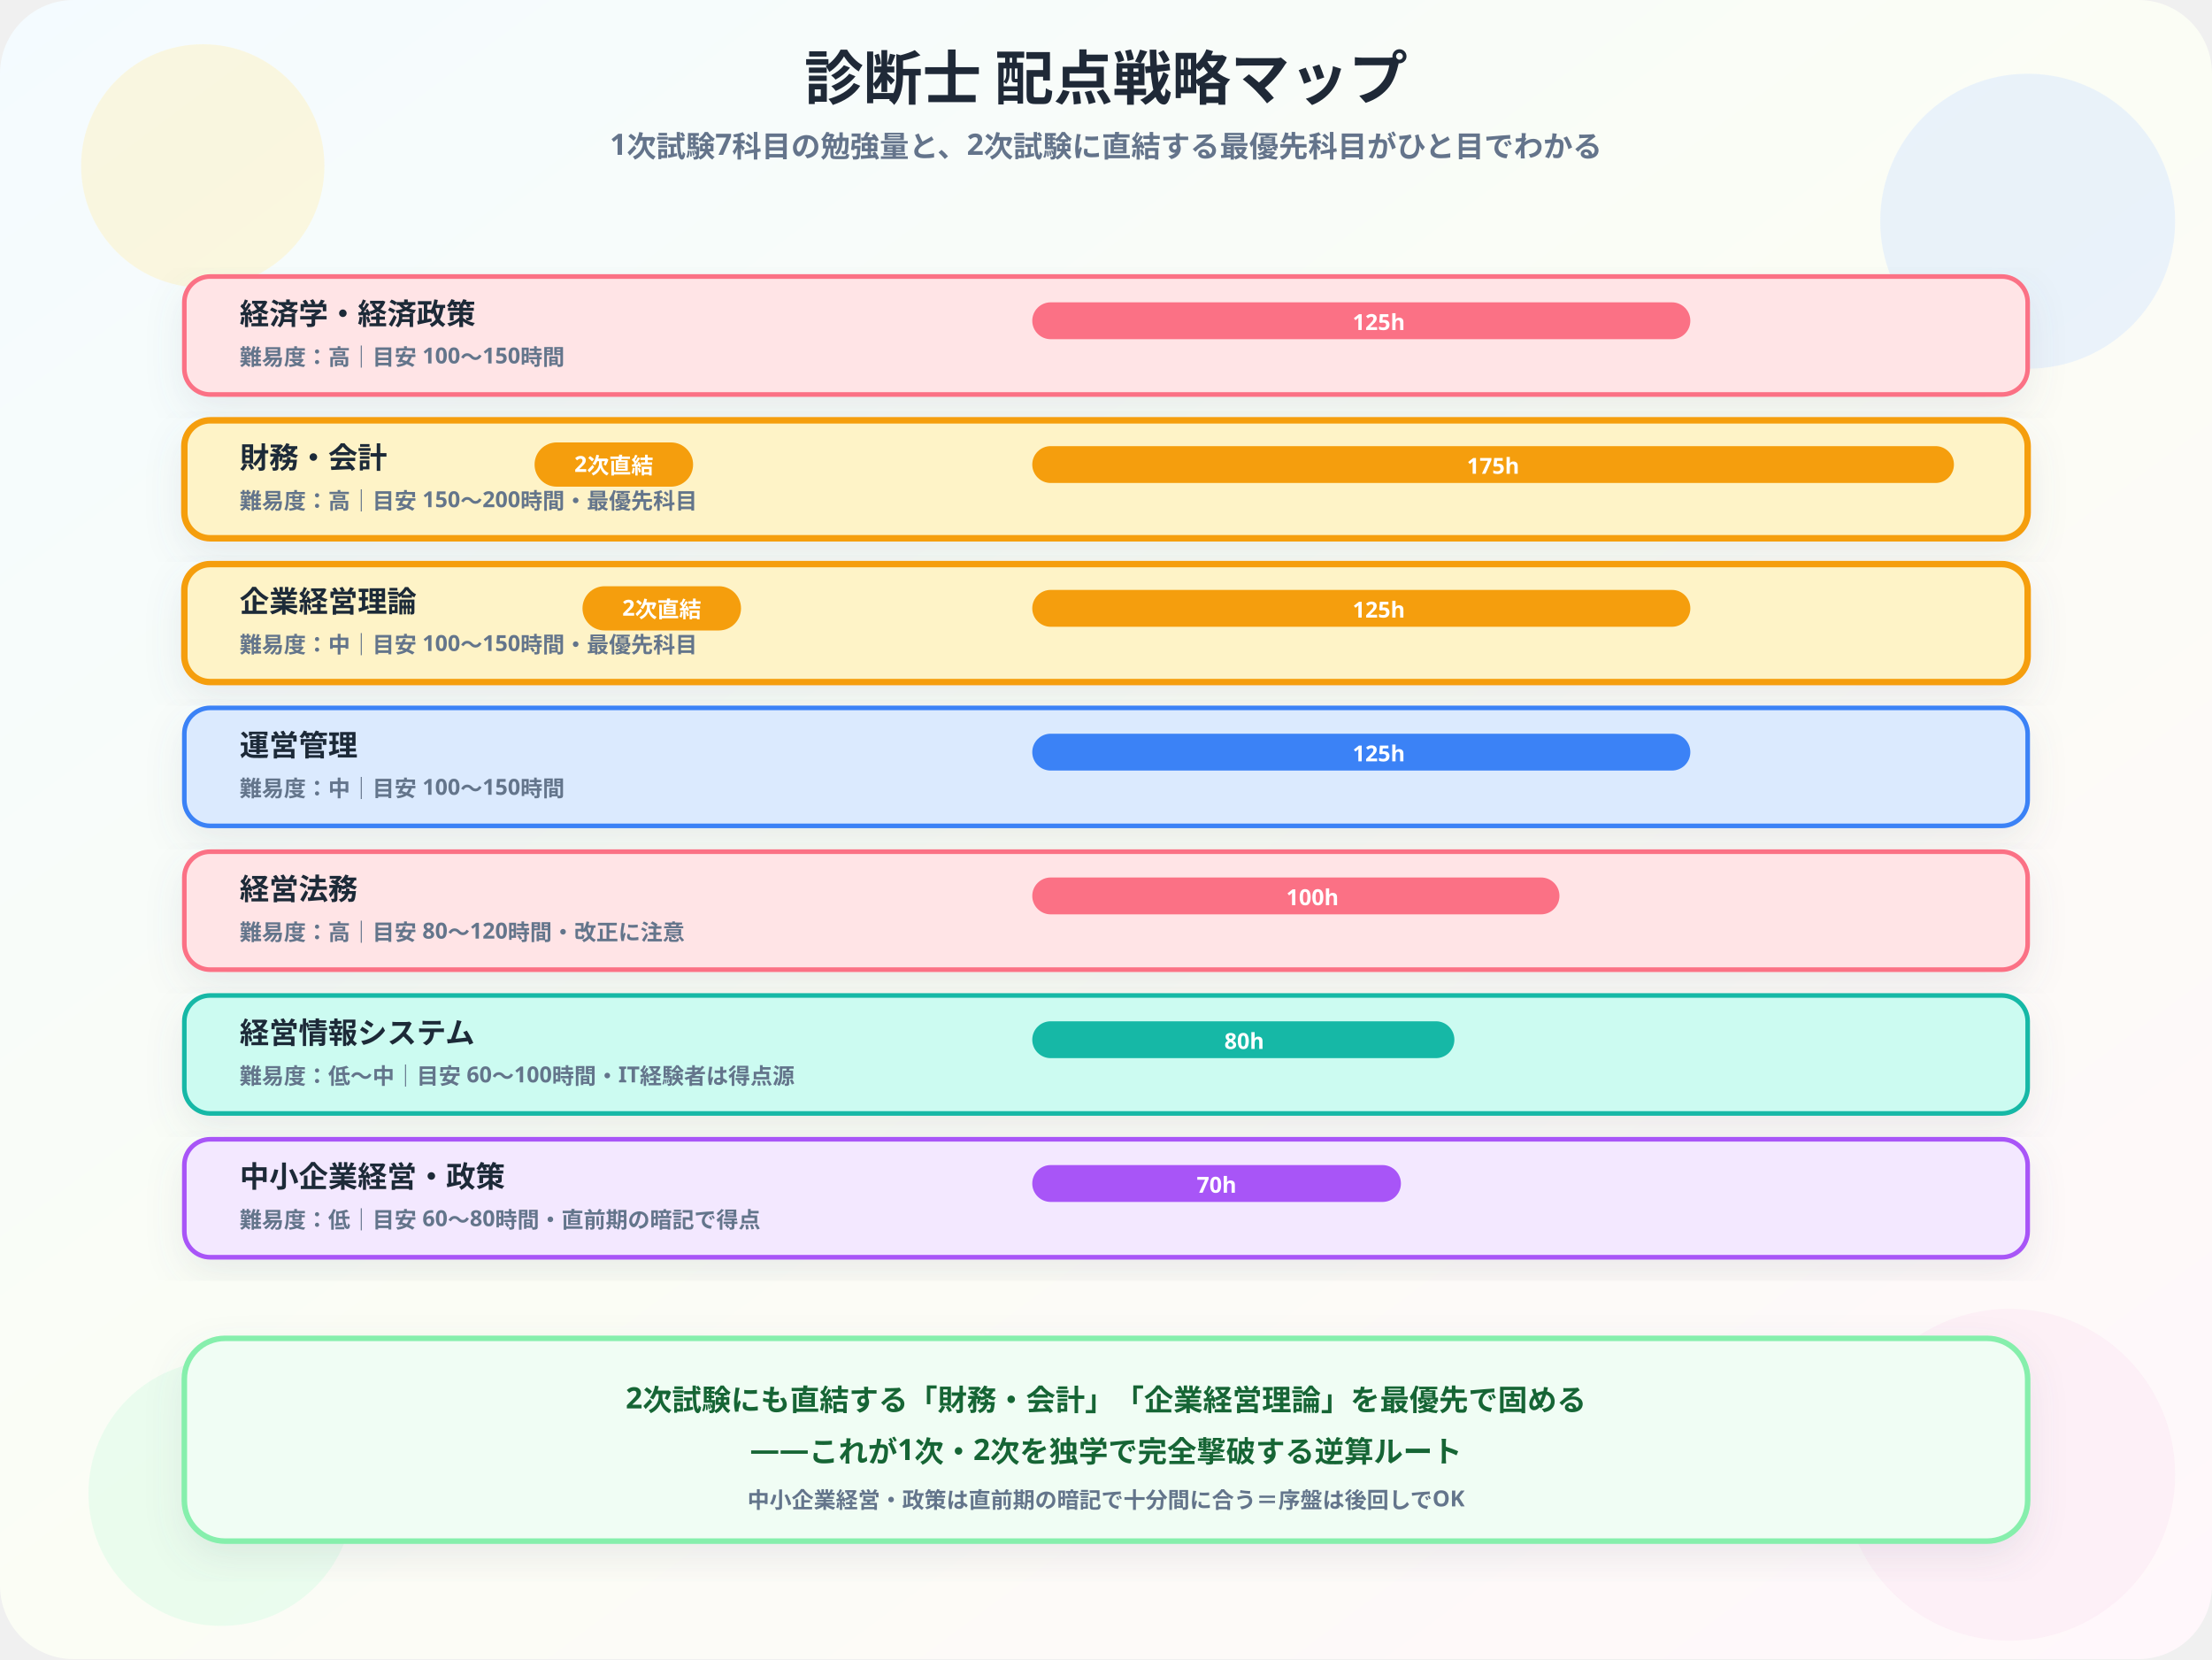
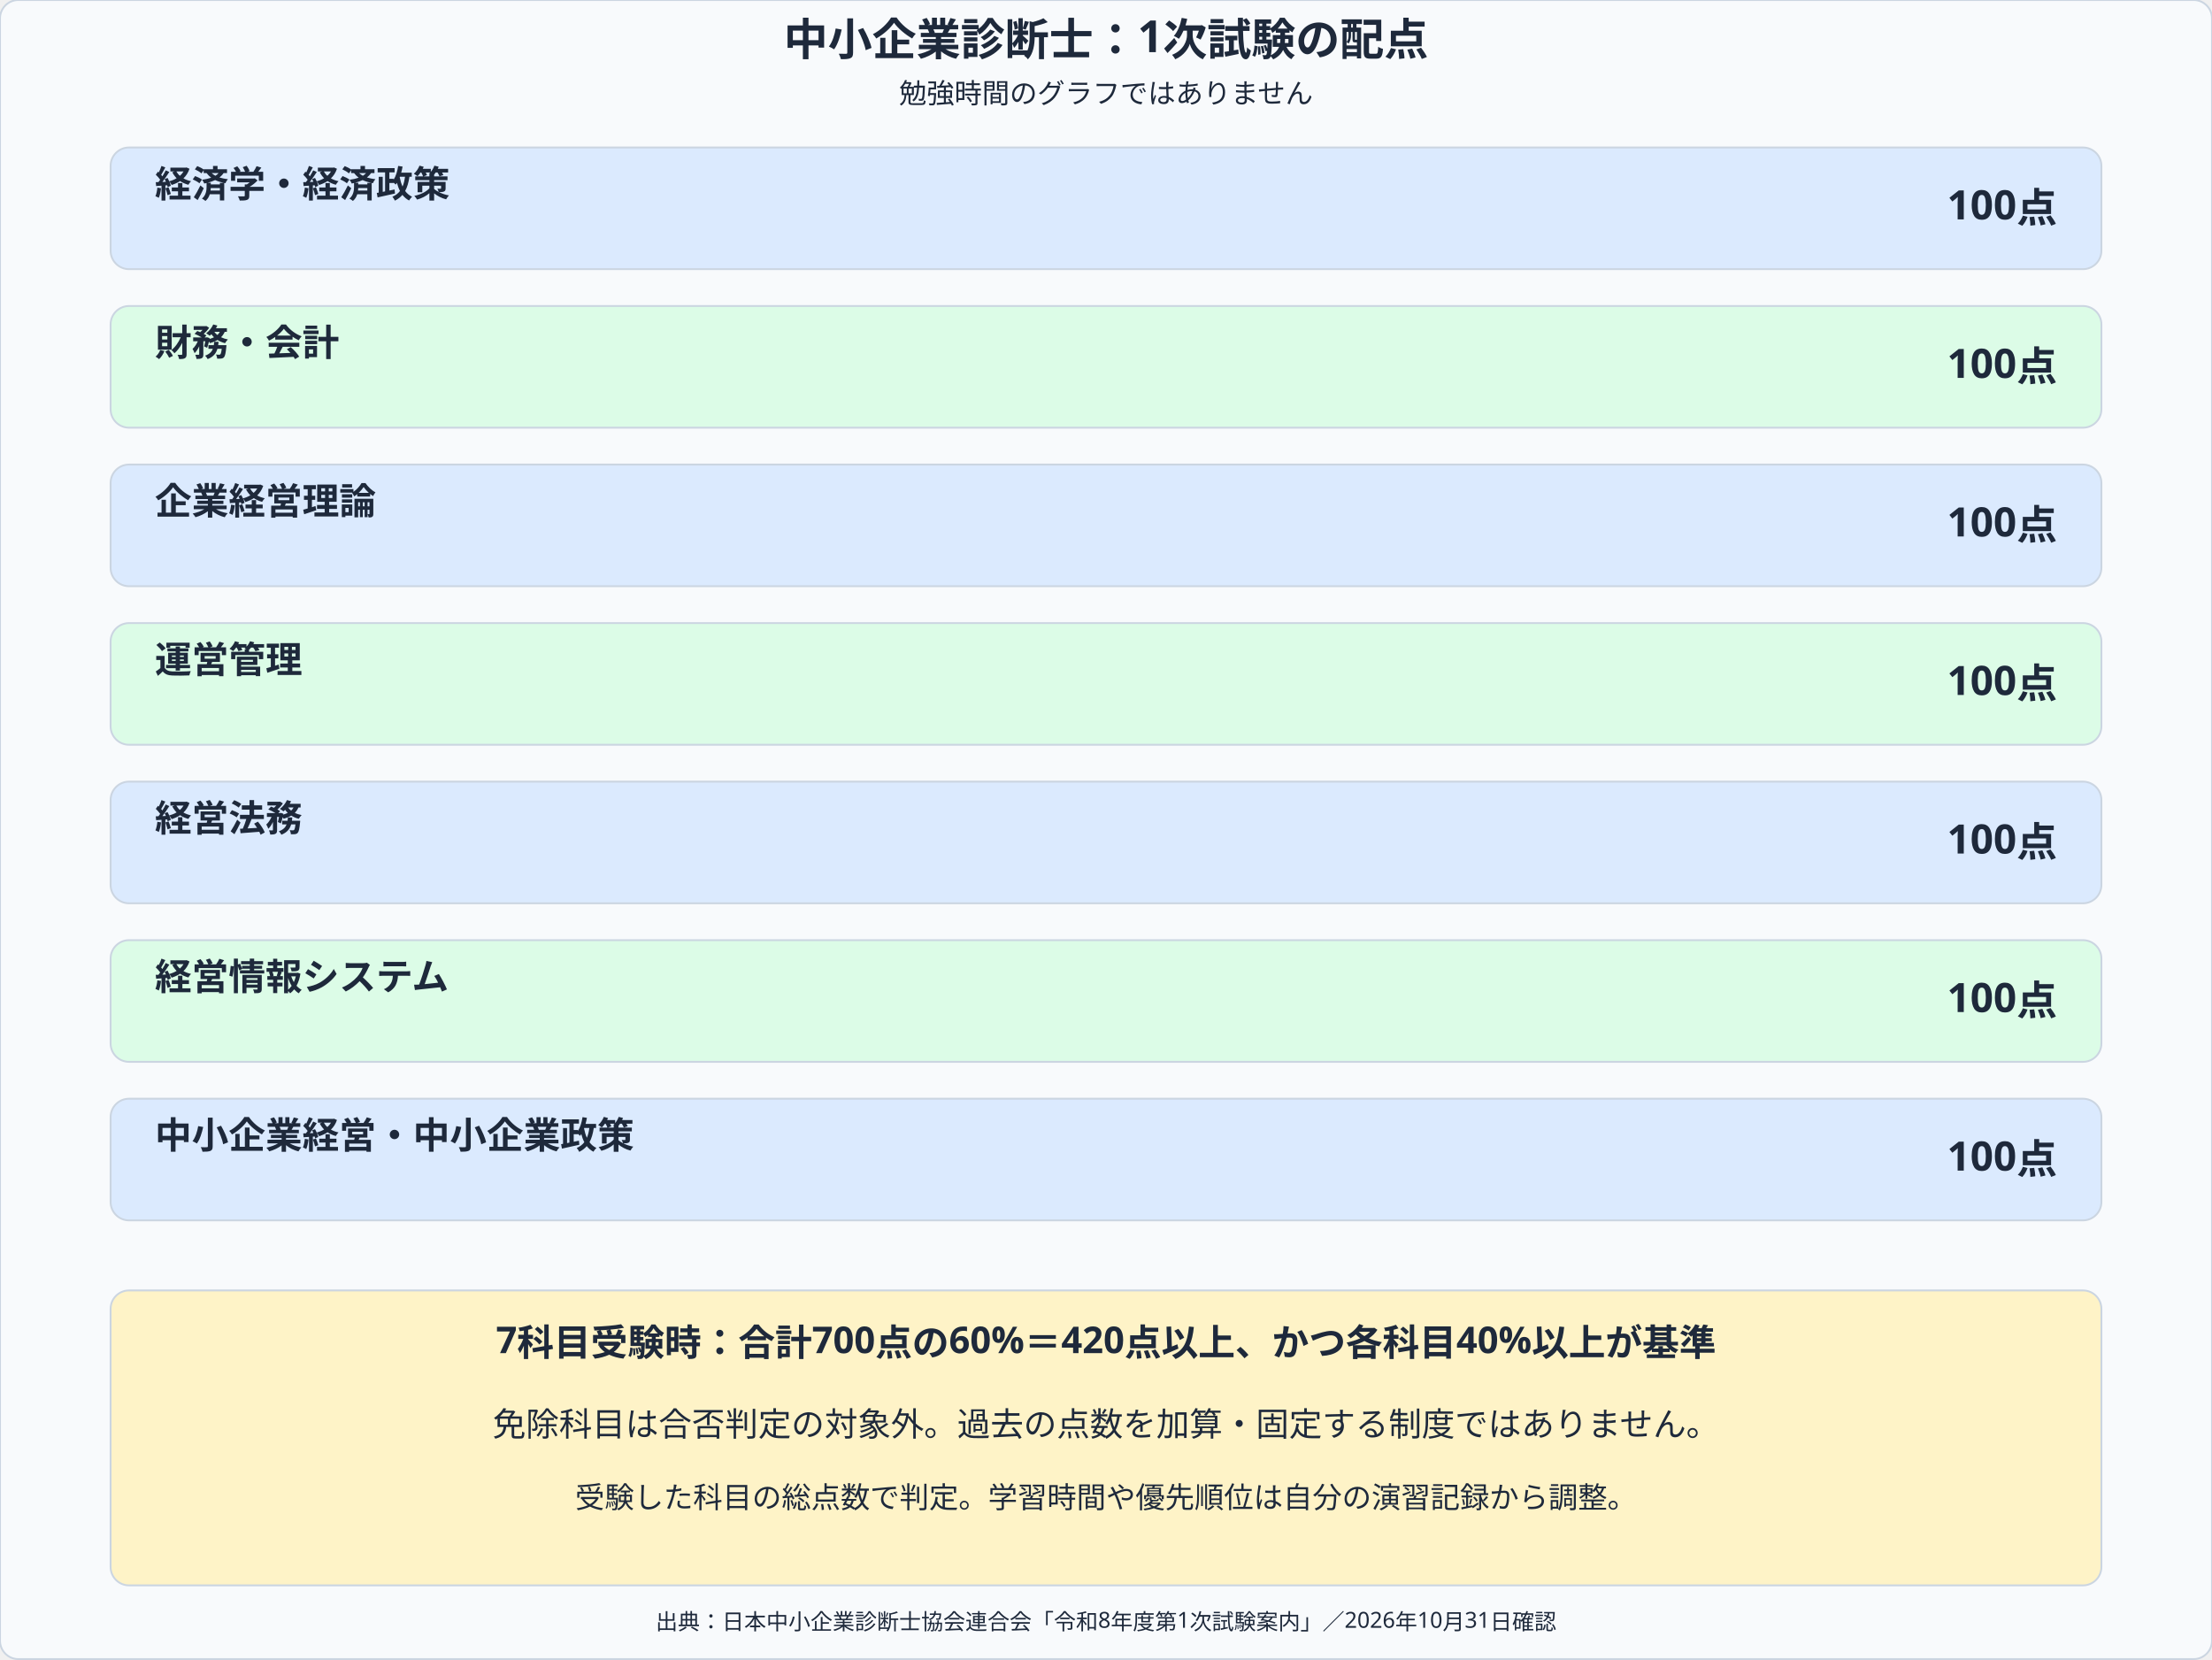
- <svg xmlns="http://www.w3.org/2000/svg" width="1200" height="900" viewBox="0 0 1200 900" role="img" aria-labelledby="title desc">
-   <defs>
-     <linearGradient id="bg" x1="0" y1="0" x2="1" y2="1">
-       <stop offset="0" stop-color="#f4fbff" />
-       <stop offset="0.5" stop-color="#fbfdf5" />
-       <stop offset="1" stop-color="#fff7fb" />
-     </linearGradient>
-     <filter id="softShadow" x="-20%" y="-20%" width="140%" height="140%">
-       <feDropShadow dx="0" dy="8" stdDeviation="10" flood-color="#667085" flood-opacity="0.12" />
-     </filter>
-     <style>
-       .title{font-family:"Noto Sans JP", system-ui, sans-serif;font-size:32px;font-weight:800;fill:#1f2937}
-       .sub{font-family:"Noto Sans JP", system-ui, sans-serif;font-size:16px;font-weight:600;fill:#64748b}
-       .name{font-family:"Noto Sans JP", system-ui, sans-serif;font-size:16px;font-weight:800;fill:#1f2937}
-       .detail{font-family:"Noto Sans JP", system-ui, sans-serif;font-size:12px;font-weight:600;fill:#64748b}
-       .badge{font-family:"Noto Sans JP", system-ui, sans-serif;font-size:12px;font-weight:800;fill:#ffffff}
-       .hour{font-family:"Noto Sans JP", system-ui, sans-serif;font-size:12px;font-weight:800;fill:#ffffff}
-       .banner{font-family:"Noto Sans JP", system-ui, sans-serif;font-size:16px;font-weight:700;fill:#166534}
-     </style>
-   </defs>
-   <rect width="1200" height="900" rx="40" fill="url(#bg)" />
-   <circle cx="110" cy="90" r="66" fill="#fef3c7" opacity="0.55" />
-   <circle cx="1100" cy="120" r="80" fill="#dbeafe" opacity="0.55" />
-   <circle cx="1090" cy="800" r="90" fill="#fce7f3" opacity="0.5" />
-   <circle cx="120" cy="810" r="72" fill="#dcfce7" opacity="0.55" />
-   <text x="600" y="54" text-anchor="middle" class="title">診断士 配点戦略マップ</text>
-   <text x="600" y="84" text-anchor="middle" class="sub">1次試験7科目の勉強量と、2次試験に直結する最優先科目がひと目でわかる</text>
-   <g filter="url(#softShadow)">
-     <rect x="100" y="150" width="1000" height="64" rx="14" fill="#FFE4E6" stroke="#FB7185" stroke-width="2.5" />
-     <text x="130" y="176" class="name">経済学・経済政策</text>
-     <text x="130" y="198" class="detail">難易度：高｜目安 100〜150時間</text>
-     <rect x="560" y="164" width="357" height="20" rx="10" fill="#FB7185" />
-     <text x="748" y="179" text-anchor="middle" class="hour">125h</text>
-   </g>
-   <g filter="url(#softShadow)">
-     <rect x="100" y="228" width="1000" height="64" rx="14" fill="#FEF3C7" stroke="#F59E0B" stroke-width="3.5" />
-     <text x="130" y="254" class="name">財務・会計</text>
-     <rect x="290" y="240" width="86" height="24" rx="12" fill="#F59E0B" />
-     <text x="333" y="256" text-anchor="middle" class="badge">2次直結</text>
-     <text x="130" y="276" class="detail">難易度：高｜目安 150〜200時間・最優先科目</text>
-     <rect x="560" y="242" width="500" height="20" rx="10" fill="#F59E0B" />
-     <text x="810" y="257" text-anchor="middle" class="hour">175h</text>
-   </g>
-   <g filter="url(#softShadow)">
-     <rect x="100" y="306" width="1000" height="64" rx="14" fill="#FEF3C7" stroke="#F59E0B" stroke-width="3.5" />
-     <text x="130" y="332" class="name">企業経営理論</text>
-     <rect x="316" y="318" width="86" height="24" rx="12" fill="#F59E0B" />
-     <text x="359" y="334" text-anchor="middle" class="badge">2次直結</text>
-     <text x="130" y="354" class="detail">難易度：中｜目安 100〜150時間・最優先科目</text>
-     <rect x="560" y="320" width="357" height="20" rx="10" fill="#F59E0B" />
-     <text x="748" y="335" text-anchor="middle" class="hour">125h</text>
-   </g>
-   <g filter="url(#softShadow)">
-     <rect x="100" y="384" width="1000" height="64" rx="14" fill="#DBEAFE" stroke="#3B82F6" stroke-width="2.5" />
-     <text x="130" y="410" class="name">運営管理</text>
-     <text x="130" y="432" class="detail">難易度：中｜目安 100〜150時間</text>
-     <rect x="560" y="398" width="357" height="20" rx="10" fill="#3B82F6" />
-     <text x="748" y="413" text-anchor="middle" class="hour">125h</text>
-   </g>
-   <g filter="url(#softShadow)">
-     <rect x="100" y="462" width="1000" height="64" rx="14" fill="#FFE4E6" stroke="#FB7185" stroke-width="2.5" />
-     <text x="130" y="488" class="name">経営法務</text>
-     <text x="130" y="510" class="detail">難易度：高｜目安 80〜120時間・改正に注意</text>
-     <rect x="560" y="476" width="286" height="20" rx="10" fill="#FB7185" />
-     <text x="712" y="491" text-anchor="middle" class="hour">100h</text>
-   </g>
-   <g filter="url(#softShadow)">
-     <rect x="100" y="540" width="1000" height="64" rx="14" fill="#CCFBF1" stroke="#14B8A6" stroke-width="2.5" />
-     <text x="130" y="566" class="name">経営情報システム</text>
-     <text x="130" y="588" class="detail">難易度：低〜中｜目安 60〜100時間・IT経験者は得点源</text>
-     <rect x="560" y="554" width="229" height="20" rx="10" fill="#14B8A6" />
-     <text x="675" y="569" text-anchor="middle" class="hour">80h</text>
-   </g>
-   <g filter="url(#softShadow)">
-     <rect x="100" y="618" width="1000" height="64" rx="14" fill="#F3E8FF" stroke="#A855F7" stroke-width="2.5" />
-     <text x="130" y="644" class="name">中小企業経営・政策</text>
-     <text x="130" y="666" class="detail">難易度：低｜目安 60〜80時間・直前期の暗記で得点</text>
-     <rect x="560" y="632" width="200" height="20" rx="10" fill="#A855F7" />
-     <text x="660" y="647" text-anchor="middle" class="hour">70h</text>
-   </g>
-   <g filter="url(#softShadow)">
-     <rect x="100" y="726" width="1000" height="110" rx="22" fill="#f0fdf4" stroke="#86efac" stroke-width="3" />
-     <text x="600" y="764" text-anchor="middle" class="banner">2次試験にも直結する「財務・会計」「企業経営理論」を最優先で固める</text>
-     <text x="600" y="792" text-anchor="middle" class="banner">――これが1次・2次を独学で完全撃破する逆算ルート</text>
-     <text x="600" y="818" text-anchor="middle" class="detail">中小企業経営・政策は直前期の暗記で十分間に合う＝序盤は後回しでOK</text>
-   </g>
+ <svg xmlns="http://www.w3.org/2000/svg" viewBox="0 0 1200 900" width="1200" height="900" role="img" aria-labelledby="title desc">
+   <style>text{font-family:"Noto Sans JP","Hiragino Sans",sans-serif}</style>
+   <rect x="0" y="0" width="1200" height="900" rx="10" fill="#F8FAFC" stroke="#CBD5E1" />
+   <text x="600.0" y="30" font-size="24" fill="#1E293B" text-anchor="middle" font-weight="700">中小企業診断士：1次試験の配点</text>
+   <text x="600.0" y="56" font-size="15" fill="#1E293B" text-anchor="middle">勉強時間のグラフではありません</text>
+   <rect x="60" y="80" width="1080" height="66" rx="10" fill="#DBEAFE" stroke="#CBD5E1" />
+   <text x="84" y="107" font-size="20" fill="#1E293B" text-anchor="start" font-weight="700">経済学・経済政策</text>
+   <text x="1116" y="119" font-size="22" fill="#1E293B" text-anchor="end" font-weight="700">100点</text>
+   <rect x="60" y="166" width="1080" height="66" rx="10" fill="#DCFCE7" stroke="#CBD5E1" />
+   <text x="84" y="193" font-size="20" fill="#1E293B" text-anchor="start" font-weight="700">財務・会計</text>
+   <text x="1116" y="205" font-size="22" fill="#1E293B" text-anchor="end" font-weight="700">100点</text>
+   <rect x="60" y="252" width="1080" height="66" rx="10" fill="#DBEAFE" stroke="#CBD5E1" />
+   <text x="84" y="279" font-size="20" fill="#1E293B" text-anchor="start" font-weight="700">企業経営理論</text>
+   <text x="1116" y="291" font-size="22" fill="#1E293B" text-anchor="end" font-weight="700">100点</text>
+   <rect x="60" y="338" width="1080" height="66" rx="10" fill="#DCFCE7" stroke="#CBD5E1" />
+   <text x="84" y="365" font-size="20" fill="#1E293B" text-anchor="start" font-weight="700">運営管理</text>
+   <text x="1116" y="377" font-size="22" fill="#1E293B" text-anchor="end" font-weight="700">100点</text>
+   <rect x="60" y="424" width="1080" height="66" rx="10" fill="#DBEAFE" stroke="#CBD5E1" />
+   <text x="84" y="451" font-size="20" fill="#1E293B" text-anchor="start" font-weight="700">経営法務</text>
+   <text x="1116" y="463" font-size="22" fill="#1E293B" text-anchor="end" font-weight="700">100点</text>
+   <rect x="60" y="510" width="1080" height="66" rx="10" fill="#DCFCE7" stroke="#CBD5E1" />
+   <text x="84" y="537" font-size="20" fill="#1E293B" text-anchor="start" font-weight="700">経営情報システム</text>
+   <text x="1116" y="549" font-size="22" fill="#1E293B" text-anchor="end" font-weight="700">100点</text>
+   <rect x="60" y="596" width="1080" height="66" rx="10" fill="#DBEAFE" stroke="#CBD5E1" />
+   <text x="84" y="623" font-size="20" fill="#1E293B" text-anchor="start" font-weight="700">中小企業経営・中小企業政策</text>
+   <text x="1116" y="635" font-size="22" fill="#1E293B" text-anchor="end" font-weight="700">100点</text>
+   <rect x="60" y="700" width="1080" height="160" rx="10" fill="#FEF3C7" stroke="#CBD5E1" />
+   <text x="600.0" y="734" font-size="20" fill="#1E293B" text-anchor="middle" font-weight="700">7科目受験時：合計700点の60%＝420点以上、かつ各科目40%以上が基準</text>
+   <text x="600.0" y="779" font-size="18" fill="#1E293B" text-anchor="middle">免除科目は合否判定の対象外。過去の点数を加算・固定する制度ではありません。</text>
+   <text x="600.0" y="818" font-size="16" fill="#1E293B" text-anchor="middle">受験した科目の総点数で判定。学習時間や優先順位は自分の演習記録から調整。</text>
+   <text x="600.0" y="884" font-size="12" fill="#1E293B" text-anchor="middle">出典：日本中小企業診断士協会連合会「令和8年度第1次試験案内」／2026年10月31日確認</text>
</svg>
